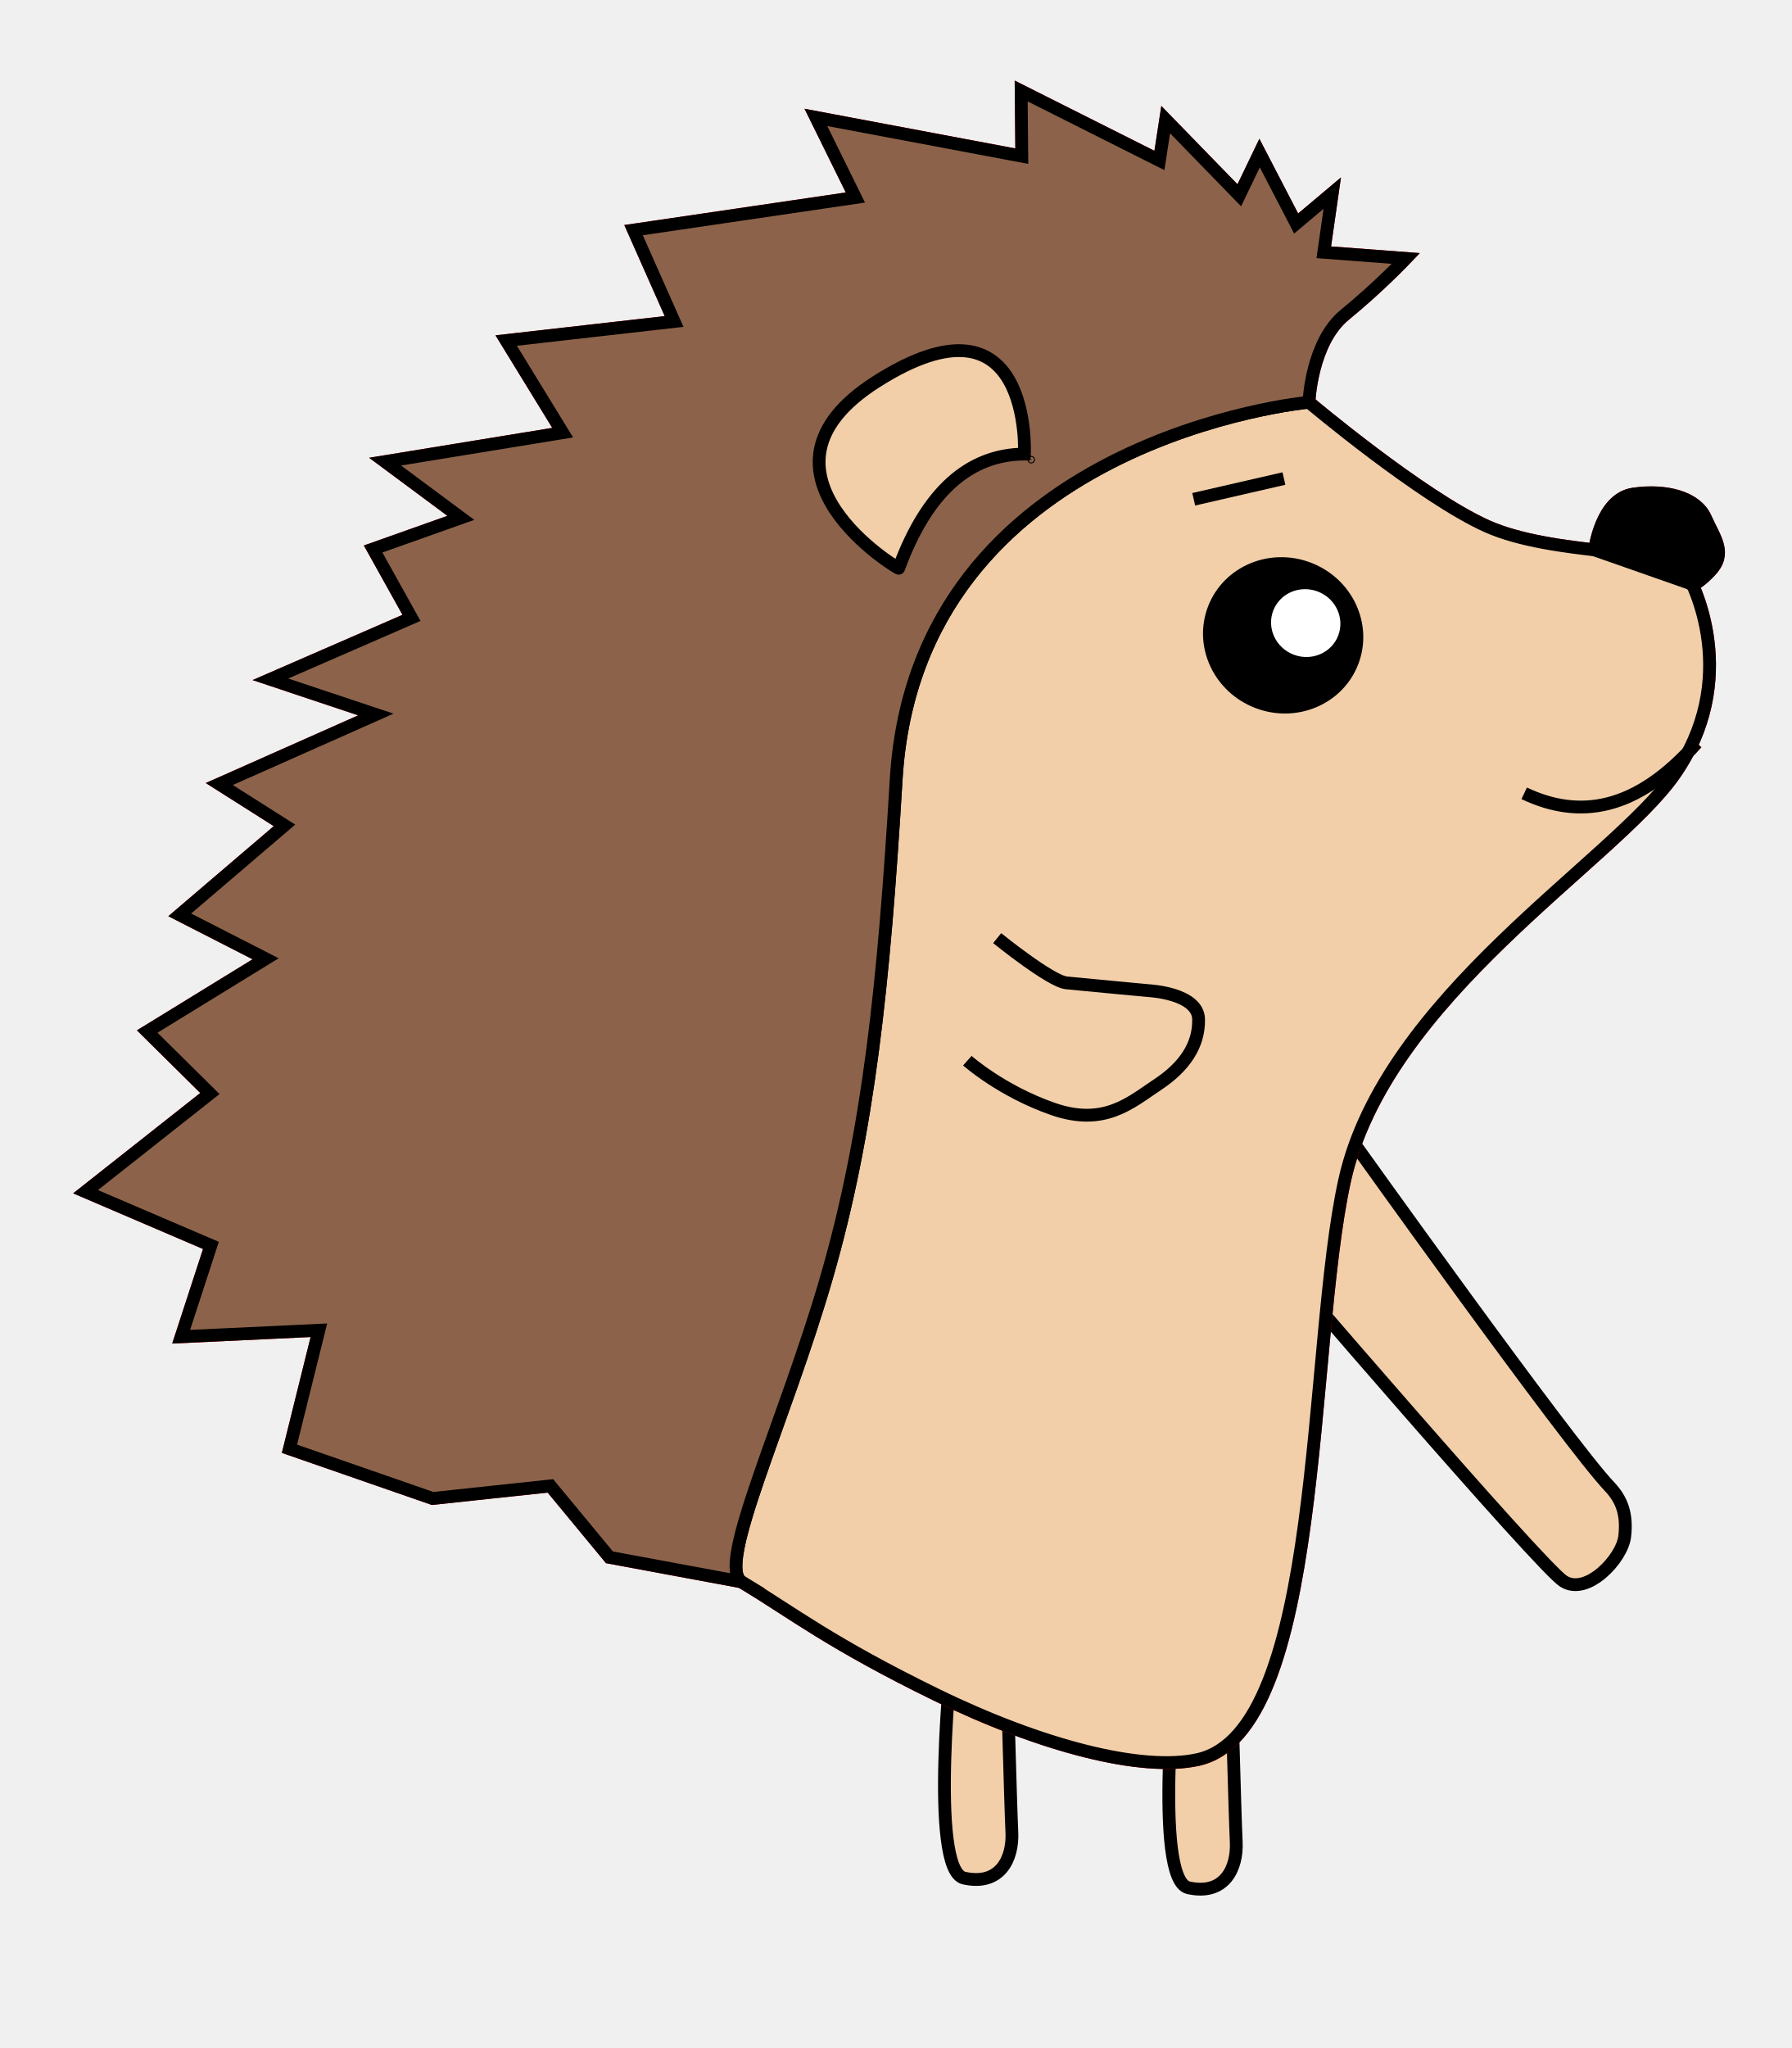
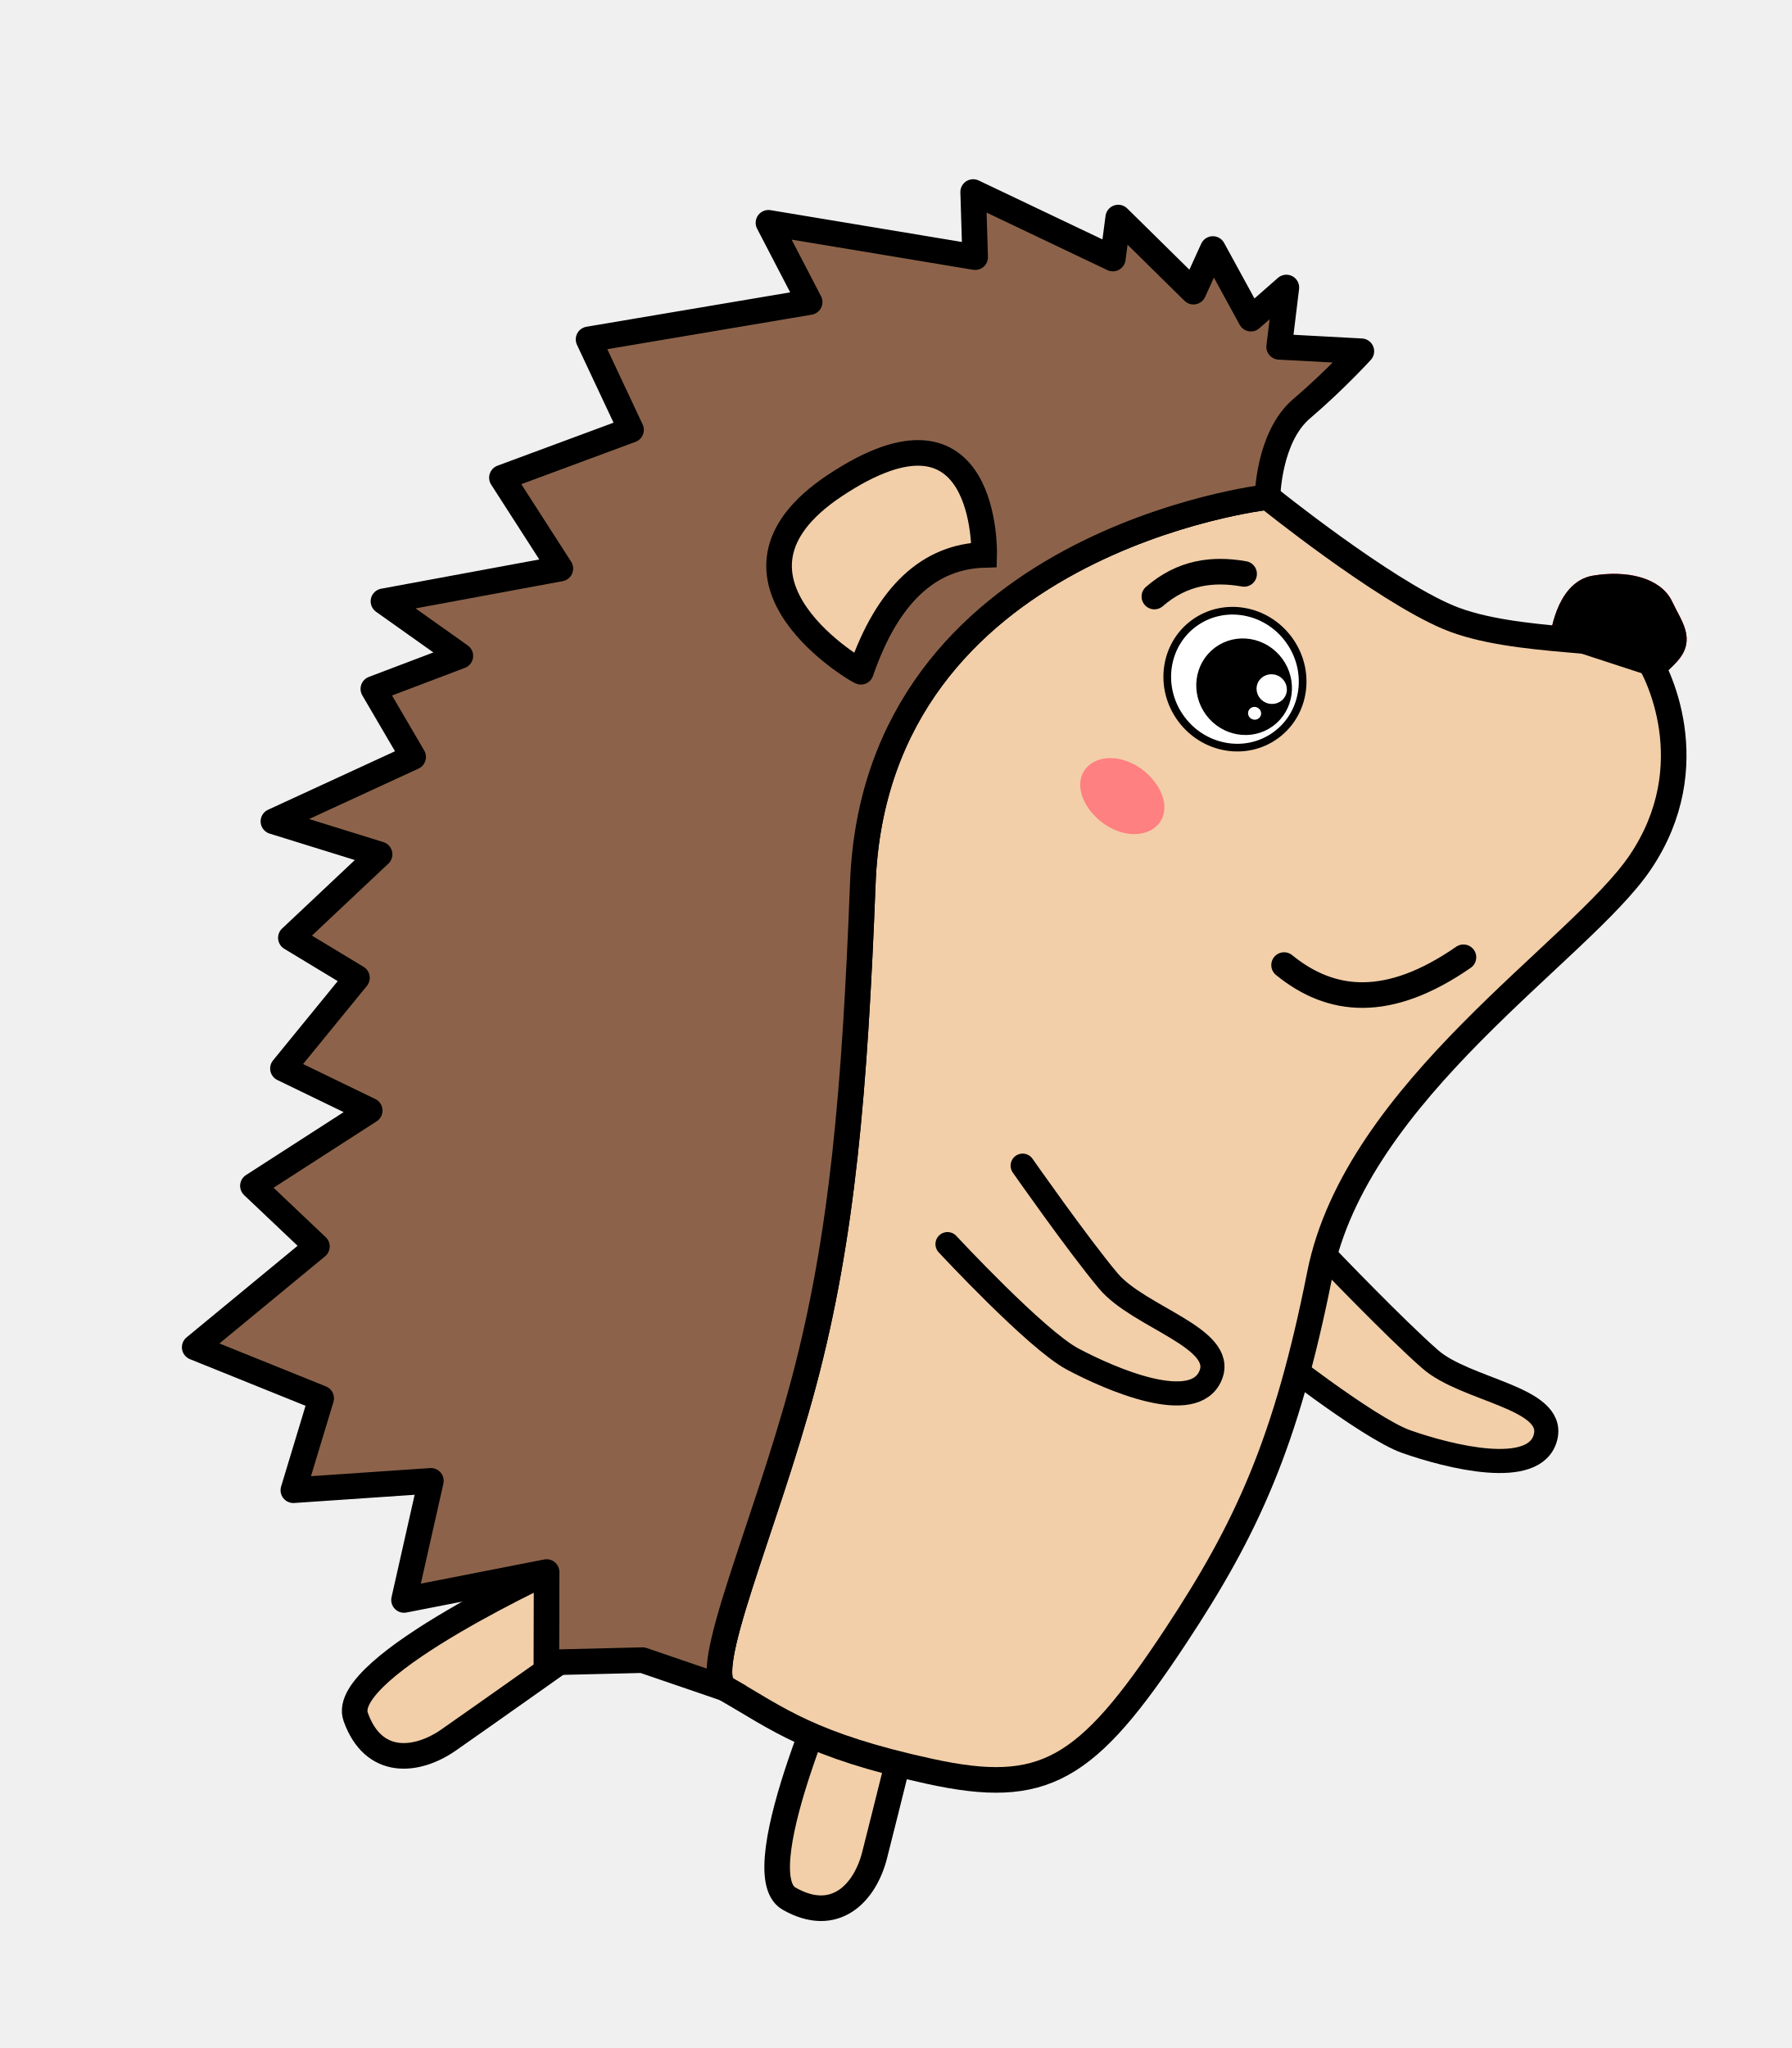
<svg xmlns="http://www.w3.org/2000/svg" width="70mm" height="80mm" viewBox="0 0 70 80" version="1.1" id="svg74501">
  <defs id="defs74498" />
  <g id="layer1">
-     <path style="font-variation-settings:normal;vector-effect:none;fill:#f2cfa9;fill-opacity:1;fill-rule:evenodd;stroke:#000000;stroke-width:0.5;stroke-linecap:butt;stroke-linejoin:miter;stroke-miterlimit:4;stroke-dasharray:none;stroke-dashoffset:0;stroke-opacity:1;-inkscape-stroke:none;stop-color:#000000" d="m 52.821,44.542 c 0,0 8.415,11.789 10.066,13.529 0.484,0.51 0.693,1.085 0.592,1.95 -0.101,0.865 -1.471,2.326 -2.387,1.749 -0.916,-0.577 -11.577,-13.013 -11.577,-13.013" id="path3196-6-1-0-0" />
-     <path style="font-variation-settings:normal;vector-effect:none;fill:#f2cfa9;fill-opacity:1;fill-rule:evenodd;stroke:#000000;stroke-width:0.5;stroke-linecap:butt;stroke-linejoin:miter;stroke-miterlimit:4;stroke-dasharray:none;stroke-dashoffset:0;stroke-opacity:1;-inkscape-stroke:none;stop-color:#000000" d="m 45.983,64.723 c 0,0 -0.954,8.705 0.451,9.018 1.405,0.312 1.919,-0.76 1.867,-1.801 -0.052,-1.041 -0.208,-6.975 -0.208,-6.975" id="path3198-0-0-8-5" />
-     <path style="font-variation-settings:normal;vector-effect:none;fill:#f2cfa9;fill-opacity:1;fill-rule:evenodd;stroke:#000000;stroke-width:0.5;stroke-linecap:butt;stroke-linejoin:miter;stroke-miterlimit:4;stroke-dasharray:none;stroke-dashoffset:0;stroke-opacity:1;-inkscape-stroke:none;stop-color:#000000" d="m 37.217,64.345 c 0,0 -0.954,8.705 0.451,9.018 1.405,0.312 1.919,-0.76 1.867,-1.801 -0.052,-1.041 -0.208,-6.975 -0.208,-6.975" id="path3200-4-8-1-5" />
-     <path style="fill:none;fill-rule:evenodd;stroke:#ff0000;stroke-width:0.5;stroke-linecap:butt;stroke-linejoin:miter;stroke-miterlimit:4;stroke-dasharray:none;stroke-opacity:1" d="m 28.977,61.792 c 2.038,1.241 3.51,2.408 7.602,4.407 4.091,1.998 8.023,3.018 10.219,2.534 4.937,-1.086 4.29,-16.061 5.739,-22.624 1.579,-7.149 10.462,-12.424 12.861,-15.821 2.632,-3.727 0.828,-7.5 0.343,-8.162 -0.485,-0.662 -5.069,-0.42 -7.638,-1.568 -2.569,-1.148 -6.962,-4.847 -6.962,-4.847 0,0 -15.325,1.401 -16.128,14.732 -0.484,8.035 -1.078,13.786 -2.721,19.459 -1.643,5.673 -4.333,11.27 -3.314,11.89 z" id="path1011-5-8-5-3-2" />
-     <path id="path1757-7-8-0-1-9" style="font-variation-settings:normal;vector-effect:none;fill:none;fill-opacity:1;fill-rule:evenodd;stroke:#ff0000;stroke-width:0.5;stroke-linecap:butt;stroke-linejoin:miter;stroke-miterlimit:4;stroke-dasharray:none;stroke-dashoffset:0;stroke-opacity:1;-inkscape-stroke:none;stop-color:#000000" d="m 49.214,5.98 -0.793,1.649 -2.876,-2.957 -0.245,1.596 -5.401,-2.713 0.024,2.545 -8.045,-1.514 1.543,3.13 -8.667,1.274 1.584,3.568 -6.56,0.745 2.207,3.598 -6.938,1.132 2.959,2.196 -3.427,1.216 1.499,2.691 -5.512,2.399 4.12,1.375 -6.118,2.716 2.548,1.615 -4.093,3.496 3.355,1.715 -4.626,2.842 2.449,2.422 -4.858,3.835 4.898,2.098 -1.163,3.567 5.381,-0.253 -1.149,4.629 5.592,1.942 4.603,-0.491 2.307,2.79 5.168,0.959 c -1.019,-0.621 1.671,-6.217 3.314,-11.89 1.643,-5.673 2.238,-11.424 2.721,-19.459 0.803,-13.331 16.128,-14.732 16.128,-14.732 0,0 0.083,-2.339 1.402,-3.416 1.319,-1.077 2.385,-2.199 2.385,-2.199 l -3.208,-0.241 0.331,-2.311 -1.411,1.187 z" />
-     <circle id="path1912-4-8-6-1-0" style="fill:#000000;stroke:#ff0000;stroke-width:0.265" cx="44.051" cy="2.277" r="0.017" transform="rotate(21.06114)" />
-     <path style="font-variation-settings:normal;vector-effect:none;fill:none;fill-opacity:1;fill-rule:evenodd;stroke:#ff0000;stroke-width:0.5;stroke-linecap:butt;stroke-linejoin:miter;stroke-miterlimit:4;stroke-dasharray:none;stroke-dashoffset:0;stroke-opacity:1;-inkscape-stroke:none;stop-color:#000000" d="m 40.026,17.736 c 0,0 0.335,-6.72 -5.786,-2.826 -5.535,3.521 0.96,7.386 0.874,7.285 1.108,-3.008 2.764,-4.442 4.912,-4.459 z" id="path1949-1-9-4-0-2" />
-     <path style="font-variation-settings:normal;vector-effect:none;fill:none;fill-opacity:1;fill-rule:evenodd;stroke:#ff0000;stroke-width:0.5;stroke-linecap:butt;stroke-linejoin:miter;stroke-miterlimit:4;stroke-dasharray:none;stroke-dashoffset:0;stroke-opacity:1;-inkscape-stroke:none;stop-color:#000000" d="m 66.287,29.024 c -2.369,2.675 -4.592,2.98 -6.734,1.965" id="path2146-8-7-6-3-8" />
-     <ellipse style="color:#000000;font-variation-settings:normal;overflow:visible;vector-effect:none;fill:none;fill-opacity:1;fill-rule:evenodd;stroke:#ff0000;stroke-width:0.5;stroke-linecap:butt;stroke-linejoin:miter;stroke-miterlimit:4;stroke-dasharray:none;stroke-dashoffset:0;stroke-opacity:1;-inkscape-stroke:none;stop-color:#000000" id="path2369-5-7-2-4-3" cx="55.704" cy="5.144" rx="2.894" ry="2.789" transform="rotate(21.06114)" />
-     <ellipse style="color:#000000;font-variation-settings:normal;overflow:visible;vector-effect:none;fill:none;fill-opacity:1;fill-rule:evenodd;stroke:#ff0000;stroke-width:0.5;stroke-linecap:butt;stroke-linejoin:miter;stroke-miterlimit:4;stroke-dasharray:none;stroke-dashoffset:0;stroke-opacity:1;-inkscape-stroke:none;stop-color:#000000" id="path2369-5-3-6-5-0-8" cx="56.355" cy="4.38" rx="1.11" ry="1.07" transform="rotate(21.06114)" />
-     <path style="font-variation-settings:normal;vector-effect:none;fill:none;fill-opacity:1;fill-rule:evenodd;stroke:#ff0000;stroke-width:0.5;stroke-linecap:butt;stroke-linejoin:miter;stroke-miterlimit:4;stroke-dasharray:none;stroke-dashoffset:0;stroke-opacity:1;-inkscape-stroke:none;stop-color:#000000" d="m 46.64,19.503 3.525,-0.81" id="path2404-9-4-8-3-0" />
-     <path style="font-variation-settings:normal;vector-effect:none;fill:none;fill-opacity:1;fill-rule:evenodd;stroke:#ff0000;stroke-width:0.5;stroke-linecap:butt;stroke-linejoin:miter;stroke-miterlimit:4;stroke-dasharray:none;stroke-dashoffset:0;stroke-opacity:1;-inkscape-stroke:none;stop-color:#000000" d="m 38.961,36.646 c 0,0 2.078,1.683 2.704,1.747 0.626,0.064 3.242,0.307 3.242,0.307 0,0 1.905,0.098 1.924,1.115 0.02,1.016 -1.705,3.095 -1.705,3.095 0,0 -1.975,1.109 -3.985,0.409 -2.01,-0.699 -3.346,-1.886 -3.346,-1.886" id="path2482-7-3-6-9-4" />
-     <path style="font-variation-settings:normal;vector-effect:none;fill:none;fill-opacity:1;fill-rule:evenodd;stroke:#ff0000;stroke-width:0.5;stroke-linecap:butt;stroke-linejoin:miter;stroke-miterlimit:4;stroke-dasharray:none;stroke-dashoffset:0;stroke-opacity:1;-inkscape-stroke:none;stop-color:#000000" d="m 62.306,21.483 c 0,0 0.246,-1.997 1.513,-2.182 1.267,-0.185 2.455,0.124 2.815,0.935 0.36,0.811 0.855,1.377 0.172,2.085 -0.684,0.708 -0.768,0.469 -0.768,0.469 z" id="path2926-8-0-2-1-0" />
-     <path style="fill:#f2cfa9;fill-opacity:1;fill-rule:evenodd;stroke:#000000;stroke-width:0.5;stroke-linecap:butt;stroke-linejoin:miter;stroke-miterlimit:4;stroke-dasharray:none;stroke-opacity:1" d="m 28.977,61.792 c 2.038,1.241 3.51,2.408 7.602,4.407 4.091,1.998 8.023,3.018 10.219,2.534 4.937,-1.086 4.29,-16.061 5.739,-22.624 1.579,-7.149 10.462,-12.424 12.861,-15.821 2.632,-3.727 0.828,-7.5 0.343,-8.162 -0.485,-0.662 -5.069,-0.42 -7.638,-1.568 -2.569,-1.148 -6.962,-4.847 -6.962,-4.847 0,0 -15.325,1.401 -16.128,14.732 -0.484,8.035 -1.078,13.786 -2.721,19.459 -1.643,5.673 -4.333,11.27 -3.314,11.89 z" id="path3178-3-8-9-9" />
-     <path id="path3180-0-4-6-1" style="font-variation-settings:normal;vector-effect:none;fill:#8c634a;fill-opacity:1;fill-rule:evenodd;stroke:#000000;stroke-width:0.5;stroke-linecap:butt;stroke-linejoin:miter;stroke-miterlimit:4;stroke-dasharray:none;stroke-dashoffset:0;stroke-opacity:1;-inkscape-stroke:none;stop-color:#000000" d="m 49.214,5.98 -0.793,1.649 -2.876,-2.957 -0.245,1.596 -5.401,-2.713 0.024,2.545 -8.045,-1.514 1.543,3.13 -8.667,1.274 1.584,3.568 -6.56,0.745 2.207,3.598 -6.938,1.132 2.959,2.196 -3.427,1.216 1.499,2.691 -5.512,2.399 4.12,1.375 -6.118,2.716 2.548,1.615 -4.093,3.496 3.355,1.715 -4.626,2.842 2.449,2.422 -4.858,3.835 4.898,2.098 -1.163,3.567 5.381,-0.253 -1.149,4.629 5.592,1.942 4.603,-0.491 2.307,2.79 5.168,0.959 c -1.019,-0.621 1.671,-6.217 3.314,-11.89 1.643,-5.673 2.238,-11.424 2.721,-19.459 0.803,-13.331 16.128,-14.732 16.128,-14.732 0,0 0.083,-2.339 1.402,-3.416 1.319,-1.077 2.385,-2.199 2.385,-2.199 l -3.208,-0.241 0.331,-2.311 -1.411,1.187 z" />
-     <circle id="circle3182-9-7-9-9" style="fill:#000000;stroke:#000000;stroke-width:0.265" cx="44.051" cy="2.277" r="0.017" transform="rotate(21.06114)" />
-     <path style="font-variation-settings:normal;vector-effect:none;fill:#f2cfa9;fill-opacity:1;fill-rule:evenodd;stroke:#000000;stroke-width:0.5;stroke-linecap:butt;stroke-linejoin:miter;stroke-miterlimit:4;stroke-dasharray:none;stroke-dashoffset:0;stroke-opacity:1;-inkscape-stroke:none;stop-color:#000000" d="m 40.026,17.736 c 0,0 0.335,-6.72 -5.786,-2.826 -5.535,3.521 0.96,7.386 0.874,7.285 1.108,-3.008 2.764,-4.442 4.912,-4.459 z" id="path3184-2-2-3-6" />
-     <path style="font-variation-settings:normal;vector-effect:none;fill:none;fill-opacity:1;fill-rule:evenodd;stroke:#000000;stroke-width:0.5;stroke-linecap:butt;stroke-linejoin:miter;stroke-miterlimit:4;stroke-dasharray:none;stroke-dashoffset:0;stroke-opacity:1;-inkscape-stroke:none;stop-color:#000000" d="m 66.287,29.024 c -2.369,2.675 -4.592,2.98 -6.734,1.965" id="path3186-5-4-3-2" />
-     <ellipse style="color:#000000;font-variation-settings:normal;overflow:visible;vector-effect:none;fill:#000000;fill-opacity:1;fill-rule:evenodd;stroke:#000000;stroke-width:0.5;stroke-linecap:butt;stroke-linejoin:miter;stroke-miterlimit:4;stroke-dasharray:none;stroke-dashoffset:0;stroke-opacity:1;-inkscape-stroke:none;stop-color:#000000" id="ellipse3188-4-0-8-5" cx="55.704" cy="5.144" rx="2.894" ry="2.789" transform="rotate(21.06114)" />
-     <ellipse style="color:#000000;font-variation-settings:normal;overflow:visible;vector-effect:none;fill:#ffffff;fill-opacity:1;fill-rule:evenodd;stroke:#ffffff;stroke-width:0.5;stroke-linecap:butt;stroke-linejoin:miter;stroke-miterlimit:4;stroke-dasharray:none;stroke-dashoffset:0;stroke-opacity:1;-inkscape-stroke:none;stop-color:#000000" id="ellipse3190-0-6-0-4" cx="56.355" cy="4.38" rx="1.11" ry="1.07" transform="rotate(21.06114)" />
-     <path style="font-variation-settings:normal;vector-effect:none;fill:none;fill-opacity:1;fill-rule:evenodd;stroke:#000000;stroke-width:0.5;stroke-linecap:butt;stroke-linejoin:miter;stroke-miterlimit:4;stroke-dasharray:none;stroke-dashoffset:0;stroke-opacity:1;-inkscape-stroke:none;stop-color:#000000" d="m 46.64,19.503 3.525,-0.81" id="path3192-5-2-5-4" />
-     <path style="font-variation-settings:normal;vector-effect:none;fill:#f2cfa9;fill-opacity:1;fill-rule:evenodd;stroke:#000000;stroke-width:0.5;stroke-linecap:butt;stroke-linejoin:miter;stroke-miterlimit:4;stroke-dasharray:none;stroke-dashoffset:0;stroke-opacity:1;-inkscape-stroke:none;stop-color:#000000" d="m 38.961,36.646 c 0,0 2.078,1.683 2.704,1.747 0.626,0.064 3.242,0.307 3.242,0.307 0,0 1.905,0.098 1.924,1.115 0.02,1.016 -0.554,1.859 -1.602,2.553 -1.048,0.694 -2.078,1.65 -4.088,0.951 -2.01,-0.699 -3.346,-1.886 -3.346,-1.886" id="path3194-9-9-6-9" />
-     <path style="font-variation-settings:normal;vector-effect:none;fill:#000000;fill-opacity:1;fill-rule:evenodd;stroke:#000000;stroke-width:0.5;stroke-linecap:butt;stroke-linejoin:miter;stroke-miterlimit:4;stroke-dasharray:none;stroke-dashoffset:0;stroke-opacity:1;-inkscape-stroke:none;stop-color:#000000" d="m 62.306,21.483 c 0,0 0.246,-1.997 1.513,-2.182 1.267,-0.185 2.455,0.124 2.815,0.935 0.36,0.811 0.855,1.377 0.172,2.085 -0.684,0.708 -0.768,0.469 -0.768,0.469 z" id="path3202-4-9-6-9" />
+     <path style="font-variation-settings:normal;fill:#f2cfa9;fill-opacity:1;fill-rule:evenodd;stroke:#000000;stroke-width:0.941;stroke-linecap:round;stroke-linejoin:miter;stroke-miterlimit:4;stroke-dasharray:none;stroke-dashoffset:0;stroke-opacity:1;stop-color:#000000" d="m 49.446,52.629 c 0,0 3.984,3.154 5.508,3.688 1.611,0.565 5.046,1.456 5.436,-0.195 0.363,-1.535 -3.12,-1.806 -4.515,-3.03 -1.395,-1.224 -3.995,-3.94 -3.995,-3.94" id="path72603-2-9-3-1-2-9-5" />
+     <path style="font-variation-settings:normal;fill:#f2cfa9;fill-opacity:1;fill-rule:evenodd;stroke:#000000;stroke-width:1;stroke-linecap:butt;stroke-linejoin:miter;stroke-miterlimit:4;stroke-dasharray:none;stroke-dashoffset:0;stroke-opacity:1;stop-color:#000000" d="m 33.09,64.337 c 0,0 -4.068,8.794 -2.264,9.826 1.803,1.031 2.969,-0.226 3.343,-1.683 0.373,-1.457 1.725,-6.907 1.725,-6.907" id="path3198-0-9-9-0-0" />
+     <path style="font-variation-settings:normal;fill:#f2cfa9;fill-opacity:1;fill-rule:evenodd;stroke:#000000;stroke-width:1;stroke-linecap:butt;stroke-linejoin:miter;stroke-miterlimit:4;stroke-dasharray:none;stroke-dashoffset:0;stroke-opacity:1;stop-color:#000000" d="m 22.028,61.099 c 0,0 -8.824,4.002 -8.132,5.961 0.692,1.959 2.396,1.768 3.631,0.909 1.235,-0.859 5.817,-4.103 5.817,-4.103" id="path3198-0-9-3-9-2-2" />
+     <circle id="path1912-4-8-7-6-8-9" style="fill:#000000;stroke:#ff0000;stroke-width:0.265" cx="43.852" cy="7.448" r="0.017" transform="rotate(19.84065)" />
+     <path style="font-variation-settings:normal;vector-effect:none;fill:none;fill-opacity:1;fill-rule:evenodd;stroke:#ff0000;stroke-width:0.5;stroke-linecap:butt;stroke-linejoin:miter;stroke-miterlimit:4;stroke-dasharray:none;stroke-dashoffset:0;stroke-opacity:1;-inkscape-stroke:none;stop-color:#000000" d="m 38.453,21.676 c 0,0 0.192,-6.725 -5.845,-2.702 -5.458,3.638 1.117,7.364 1.029,7.265 1.044,-3.031 2.668,-4.5 4.816,-4.563 z" id="path1949-1-9-7-0-3-4" />
+     <path style="font-variation-settings:normal;vector-effect:none;fill:none;fill-opacity:1;fill-rule:evenodd;stroke:#ff0000;stroke-width:0.5;stroke-linecap:butt;stroke-linejoin:miter;stroke-miterlimit:4;stroke-dasharray:none;stroke-dashoffset:0;stroke-opacity:1;-inkscape-stroke:none;stop-color:#000000" d="m 64.948,32.403 c -2.312,2.725 -4.528,3.078 -6.69,2.108" id="path2146-8-7-5-2-80-3" />
+     <path style="font-variation-settings:normal;vector-effect:none;fill:none;fill-opacity:1;fill-rule:evenodd;stroke:#ff0000;stroke-width:0.5;stroke-linecap:butt;stroke-linejoin:miter;stroke-miterlimit:4;stroke-dasharray:none;stroke-dashoffset:0;stroke-opacity:1;-inkscape-stroke:none;stop-color:#000000" d="m 37.791,40.604 c 0,0 2.114,1.639 2.741,1.689 0.627,0.051 3.248,0.238 3.248,0.238 0,0 1.906,0.058 1.948,1.073 0.041,1.016 -1.639,3.13 -1.639,3.13 0,0 -1.951,1.15 -3.975,0.494 -2.024,-0.656 -3.385,-1.814 -3.385,-1.814" id="path2482-7-3-2-3-1-4" />
+     <path style="font-variation-settings:normal;vector-effect:none;fill:none;fill-opacity:1;fill-rule:evenodd;stroke:#ff0000;stroke-width:0.5;stroke-linecap:butt;stroke-linejoin:miter;stroke-miterlimit:4;stroke-dasharray:none;stroke-dashoffset:0;stroke-opacity:1;-inkscape-stroke:none;stop-color:#000000" d="m 60.808,24.948 c 0,0 0.204,-2.002 1.466,-2.214 1.262,-0.212 2.457,0.071 2.835,0.875 0.377,0.803 0.884,1.359 0.216,2.081 -0.668,0.722 -0.758,0.485 -0.758,0.485 z" id="path2926-8-0-8-2-9-3" />
+     <path style="fill:#f2cfa9;fill-opacity:1;fill-rule:evenodd;stroke:#000000;stroke-width:1;stroke-linecap:butt;stroke-linejoin:miter;stroke-miterlimit:4;stroke-dasharray:none;stroke-opacity:1" d="m 28.345,65.958 c 2.064,1.197 3.332,2.223 7.983,3.236 4.453,0.97 6.116,0.005 9.597,-5.266 2.786,-4.218 4.331,-7.559 5.641,-14.152 1.426,-7.181 10.195,-12.644 12.521,-16.091 2.552,-3.782 0.668,-7.516 0.169,-8.168 -0.499,-0.652 -5.077,-0.312 -7.67,-1.405 -2.593,-1.093 -7.064,-4.698 -7.064,-4.698 0,0 -15.292,1.727 -15.81,15.072 -0.313,8.043 -0.785,13.806 -2.306,19.513 -1.521,5.707 -4.092,11.359 -3.06,11.958 z" id="path3178-3-9-1-6-1" />
+     <path id="path3180-0-3-5-2-4" style="font-variation-settings:normal;fill:#8c634a;fill-opacity:1;fill-rule:evenodd;stroke:#000000;stroke-width:1;stroke-linecap:round;stroke-linejoin:round;stroke-miterlimit:4;stroke-dasharray:none;stroke-dashoffset:0;stroke-opacity:1;stop-color:#000000" d="m 47.388,9.727 -0.758,1.666 -2.939,-2.895 -0.211,1.601 -5.457,-2.598 0.078,2.544 -8.076,-1.342 1.609,3.096 -8.638,1.458 1.66,3.534 -5.045,1.869 2.283,3.55 -6.912,1.279 3.005,2.132 -3.4,1.289 1.556,2.659 -5.46,2.516 4.148,1.287 -3.466,3.262 2.582,1.561 -2.892,3.543 3.391,1.643 -4.564,2.94 2.5,2.369 -4.775,3.938 4.942,1.993 -1.087,3.591 5.374,-0.367 -1.05,4.653 5.571,-1.09 -0.009,3.533 3.758,-0.092 3.24,1.109 c -1.032,-0.599 1.539,-6.251 3.06,-11.958 1.521,-5.707 1.994,-11.469 2.306,-19.513 0.518,-13.345 15.811,-15.072 15.811,-15.072 0,0 0.033,-2.34 1.329,-3.445 1.296,-1.105 2.338,-2.249 2.338,-2.249 l -3.212,-0.173 0.282,-2.317 -1.385,1.216 z" />
+     <circle id="circle3182-9-6-9-5-6" style="fill:#000000;stroke:#000000;stroke-width:0.265" cx="43.852" cy="7.448" r="0.017" transform="rotate(19.84065)" />
+     <path style="font-variation-settings:normal;fill:#f2cfa9;fill-opacity:1;fill-rule:evenodd;stroke:#000000;stroke-width:1;stroke-linecap:butt;stroke-linejoin:miter;stroke-miterlimit:4;stroke-dasharray:none;stroke-dashoffset:0;stroke-opacity:1;stop-color:#000000" d="m 38.453,21.676 c 0,0 0.192,-6.725 -5.845,-2.702 -5.458,3.638 1.117,7.364 1.029,7.265 1.044,-3.031 2.668,-4.5 4.816,-4.563 z" id="path3184-2-8-9-4-9" />
+     <path style="font-variation-settings:normal;fill:none;fill-opacity:1;fill-rule:evenodd;stroke:#000000;stroke-width:1;stroke-linecap:round;stroke-linejoin:miter;stroke-miterlimit:4;stroke-dasharray:none;stroke-dashoffset:0;stroke-opacity:1;stop-color:#000000" d="m 57.179,37.394 c -2.938,2.033 -5.17,1.801 -7.008,0.304" id="path3186-5-0-1-4-4" />
+     <path style="font-variation-settings:normal;fill:none;fill-opacity:1;fill-rule:evenodd;stroke:#000000;stroke-width:1;stroke-linecap:round;stroke-linejoin:miter;stroke-miterlimit:4;stroke-dasharray:none;stroke-dashoffset:0;stroke-opacity:1;stop-color:#000000" d="m 45.103,23.302 c 1.092,-0.948 2.277,-1.101 3.506,-0.884" id="path3192-5-0-1-3-6" />
+     <path style="font-variation-settings:normal;vector-effect:none;fill:#000000;fill-opacity:1;fill-rule:evenodd;stroke:#000000;stroke-width:0.5;stroke-linecap:butt;stroke-linejoin:miter;stroke-miterlimit:4;stroke-dasharray:none;stroke-dashoffset:0;stroke-opacity:1;-inkscape-stroke:none;stop-color:#000000" d="m 60.808,24.948 c 0,0 0.204,-2.002 1.466,-2.214 1.262,-0.212 2.457,0.071 2.835,0.875 0.377,0.803 0.884,1.359 0.216,2.081 -0.668,0.722 -0.758,0.485 -0.758,0.485 z" id="path3202-4-1-0-6-4" />
+     <path style="font-variation-settings:normal;fill:#f2cfa9;fill-opacity:1;fill-rule:evenodd;stroke:#000000;stroke-width:0.941;stroke-linecap:round;stroke-linejoin:miter;stroke-miterlimit:4;stroke-dasharray:none;stroke-dashoffset:0;stroke-opacity:1;stop-color:#000000" d="m 37.02,48.598 c 0,0 3.457,3.724 4.881,4.485 1.506,0.803 4.765,2.208 5.402,0.636 0.593,-1.462 -2.808,-2.261 -4,-3.683 -1.192,-1.422 -3.347,-4.503 -3.347,-4.503" id="path72603-2-9-3-7-0-1" />
+     <g id="g1667" transform="matrix(-0.7817333,-0.6236129,-0.6236129,0.7817333,95.04107,30.8078)">
+       <ellipse style="color:#000000;font-variation-settings:normal;overflow:visible;fill:#ffffff;fill-opacity:1;fill-rule:evenodd;stroke:#000000;stroke-width:0.3;stroke-linecap:butt;stroke-linejoin:miter;stroke-miterlimit:4;stroke-dasharray:none;stroke-dashoffset:0;stroke-opacity:1;stop-color:#000000" id="ellipse3188-4-2-6-3-0-4-6-1" cx="-31.221" cy="-35.112" rx="2.708" ry="2.61" transform="rotate(165)" />
+       <ellipse style="color:#000000;font-variation-settings:normal;overflow:visible;vector-effect:none;fill:#000000;fill-opacity:1;fill-rule:evenodd;stroke:#000000;stroke-width:0.701;stroke-linecap:butt;stroke-linejoin:miter;stroke-miterlimit:4;stroke-dasharray:none;stroke-dashoffset:0;stroke-opacity:1;-inkscape-stroke:none;stop-color:#000000" id="ellipse3190-0-1-4-3-4-7-4" cx="-30.771" cy="-34.999" rx="1.555" ry="1.499" transform="rotate(165)" />
+       <ellipse style="color:#000000;font-variation-settings:normal;overflow:visible;vector-effect:none;fill:#ffffff;fill-opacity:1;fill-rule:evenodd;stroke:#ffffff;stroke-width:0.219;stroke-linecap:butt;stroke-linejoin:miter;stroke-miterlimit:4;stroke-dasharray:none;stroke-dashoffset:0;stroke-opacity:1;-inkscape-stroke:none;stop-color:#000000" id="ellipse3190-0-1-4-3-4-8-8-3" cx="43.122" cy="-14.578" rx="0.486" ry="0.468" transform="matrix(0.9659258,0.258819,0.258819,-0.9659258,0,0)" />
+       <ellipse style="color:#000000;font-variation-settings:normal;overflow:visible;vector-effect:none;fill:#ffffff;fill-opacity:1;fill-rule:evenodd;stroke:#ffffff;stroke-width:0.094;stroke-linecap:butt;stroke-linejoin:miter;stroke-miterlimit:4;stroke-dasharray:none;stroke-dashoffset:0;stroke-opacity:1;-inkscape-stroke:none;stop-color:#000000" id="ellipse3190-0-1-4-3-4-8-8-9-3" cx="43.357" cy="-15.712" rx="0.21" ry="0.202" transform="matrix(0.9659258,0.258819,0.258819,-0.9659258,0,0)" />
+     </g>
+     <ellipse style="color:#000000;font-variation-settings:normal;overflow:visible;fill:#ff8080;fill-opacity:1;fill-rule:evenodd;stroke:#ff8080;stroke-width:1.295;stroke-linecap:butt;stroke-linejoin:miter;stroke-miterlimit:4;stroke-dasharray:none;stroke-dashoffset:0;stroke-opacity:1;stop-color:#000000" id="path72356-4-5-8-4-9-7" cx="49.79" cy="-12.919" rx="1.097" ry="0.701" transform="matrix(0.6561655,0.754617,-0.865357,0.5011559,0,0)" />
  </g>
</svg>
